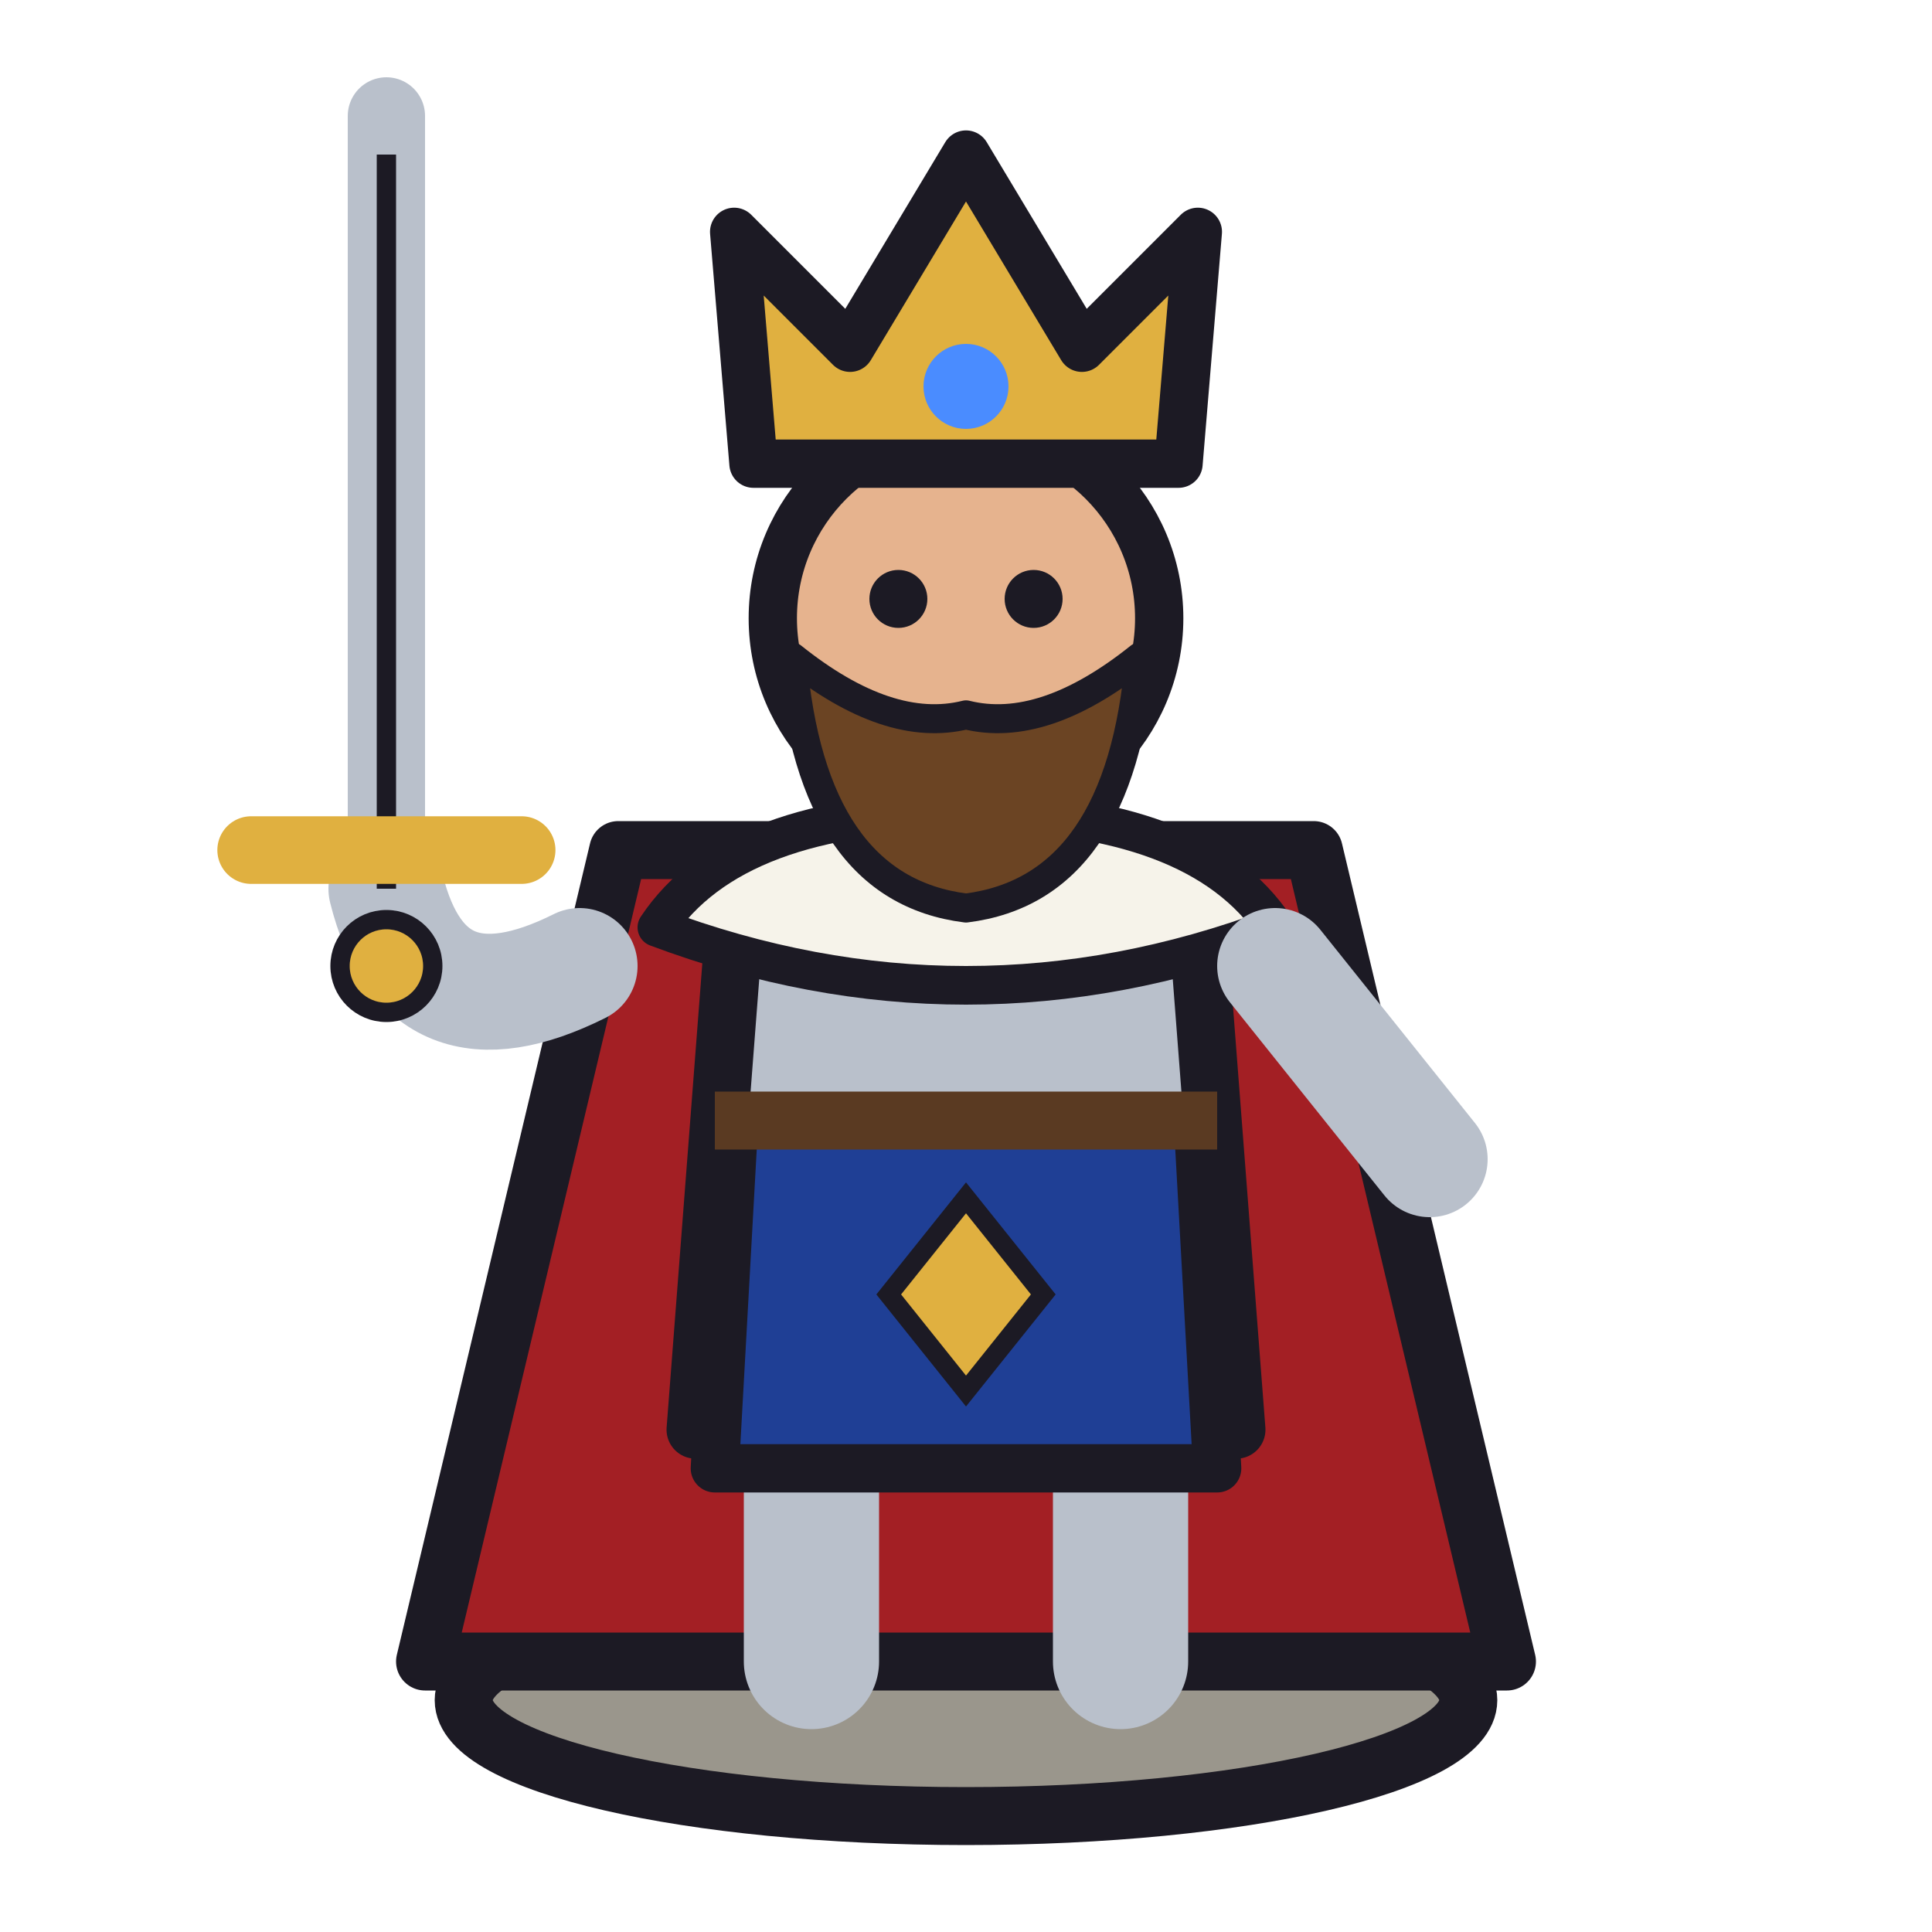
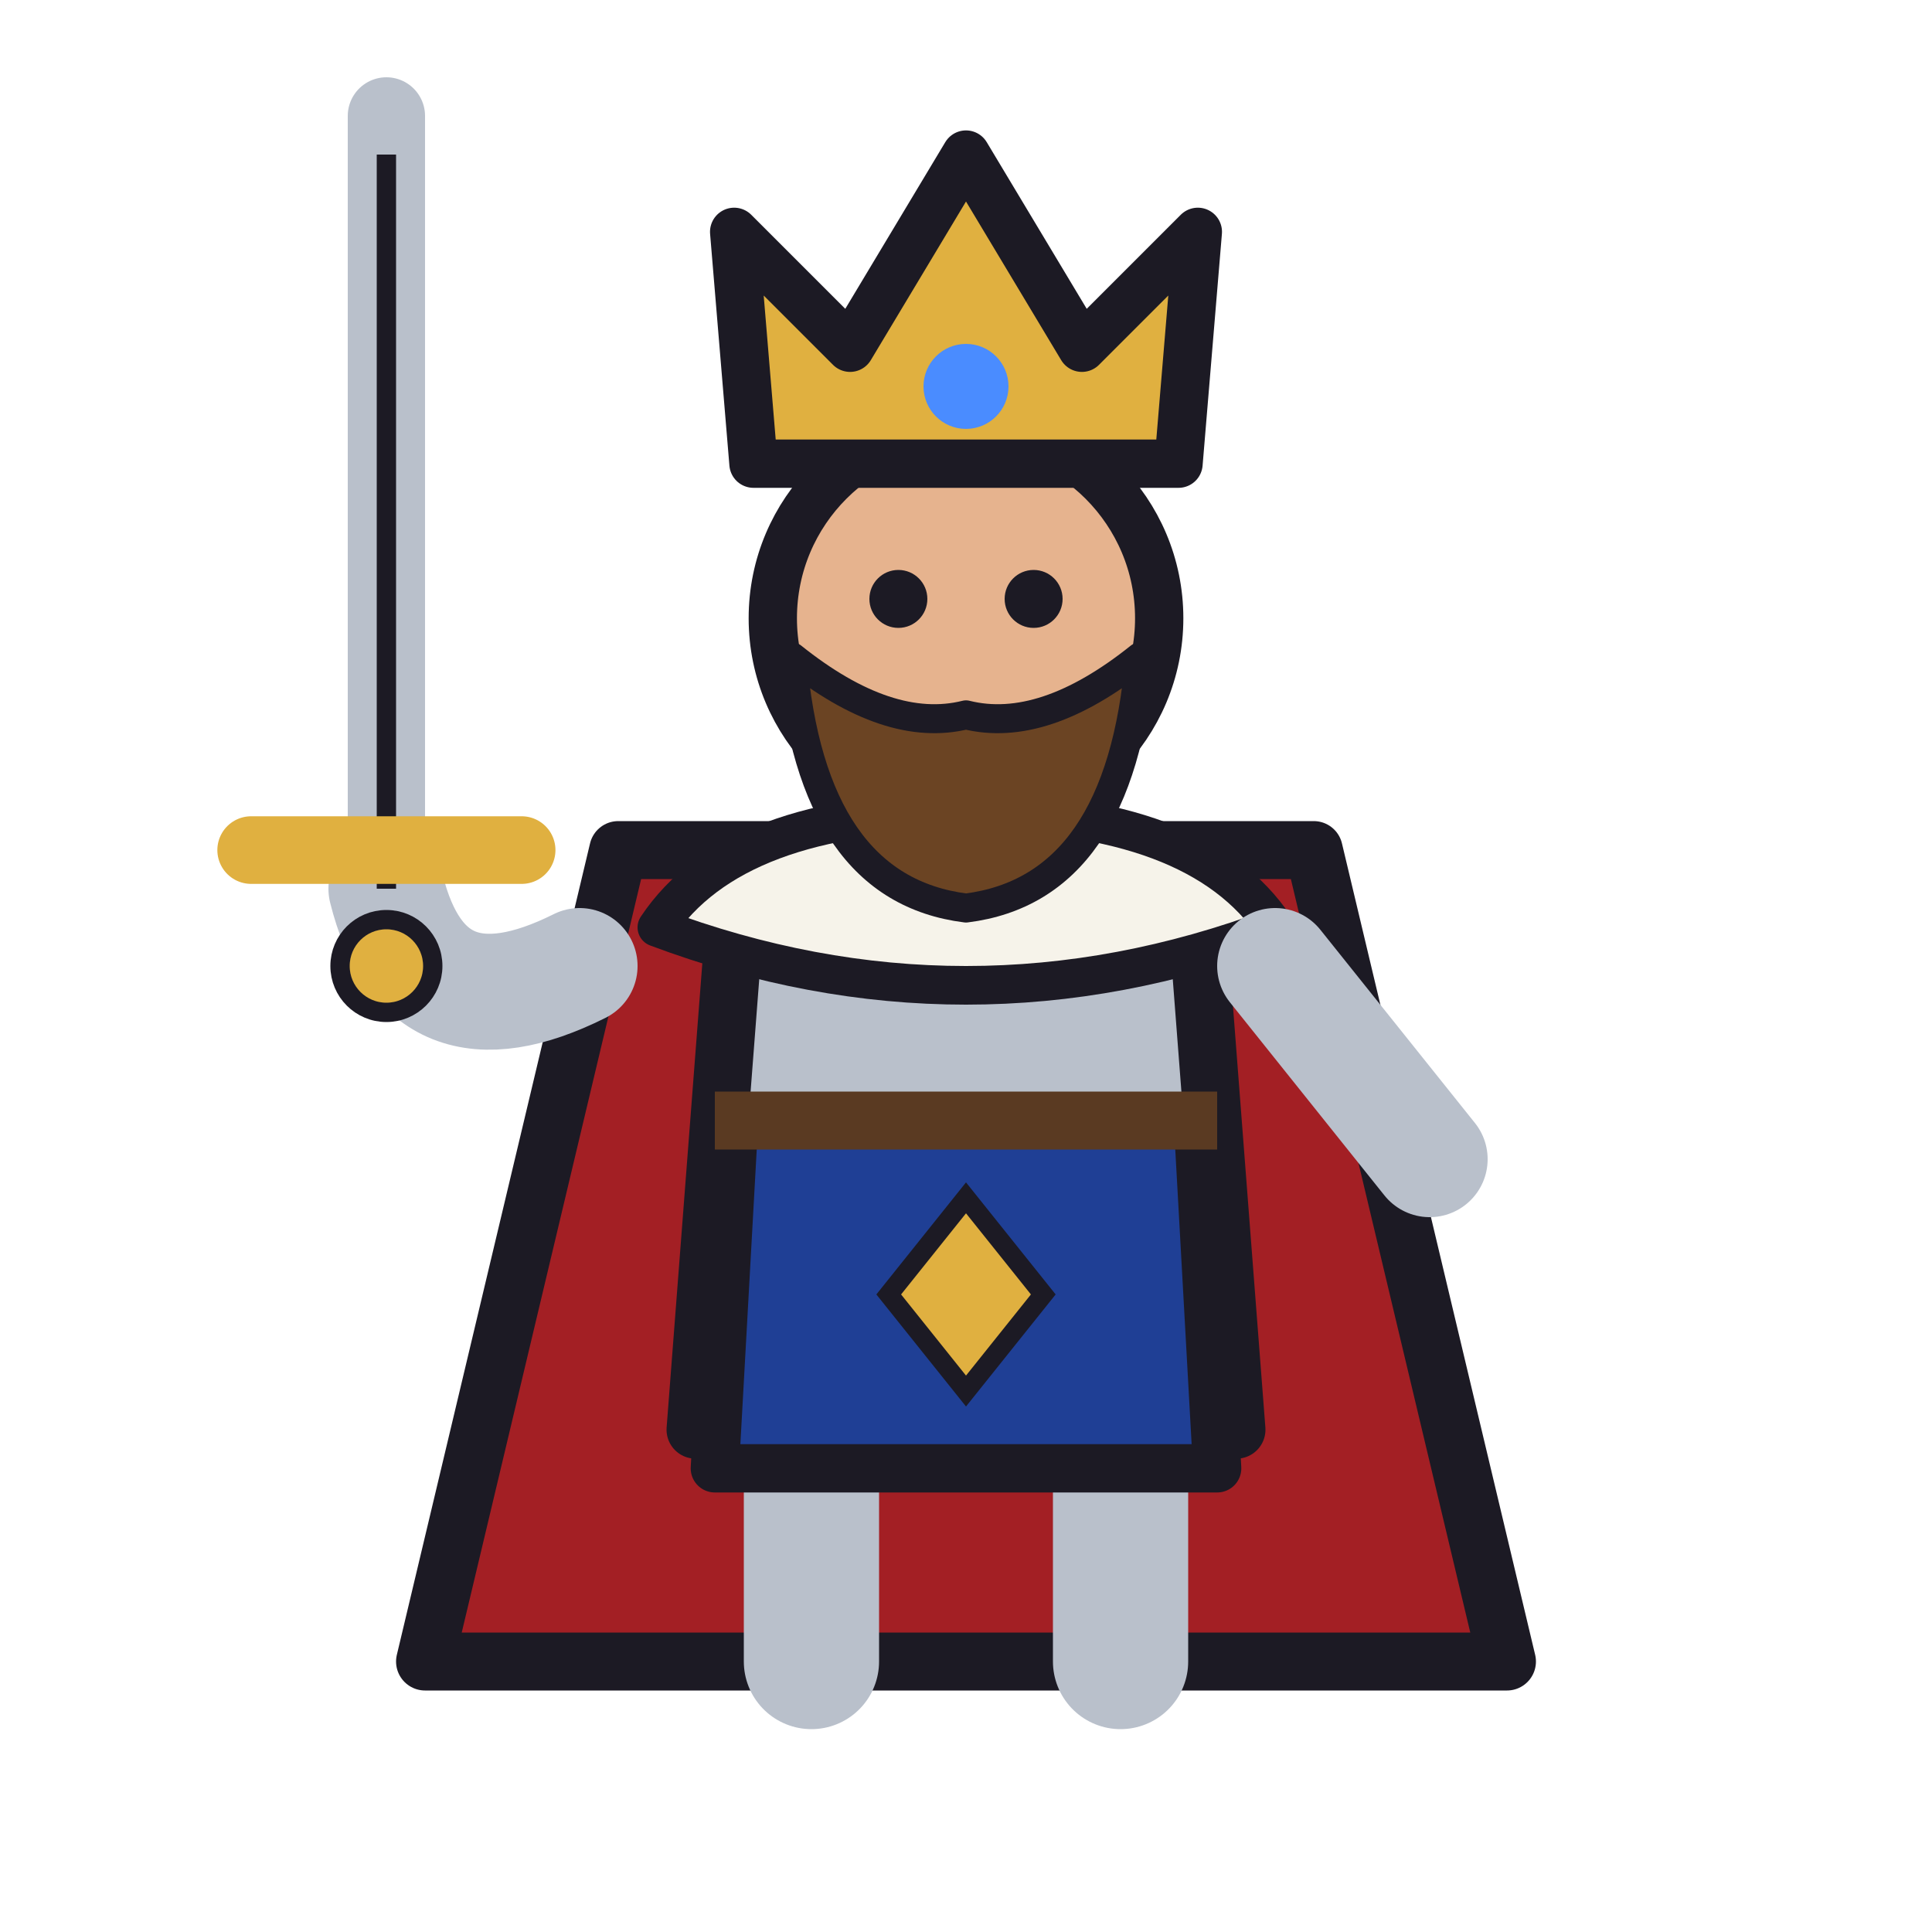
<svg xmlns="http://www.w3.org/2000/svg" viewBox="0 0 100 100">
-   <ellipse cx="50" cy="88" rx="26" ry="6" fill="#9a968c" stroke="#1c1a24" stroke-width="3" />
  <path d="M32 44 L22 86 H78 L68 44 Z" fill="#a31f24" stroke="#1c1a24" stroke-width="3" stroke-linejoin="round" />
  <path d="M42 86 V72 M58 86 V72" stroke="#b9c0cb" stroke-width="7" stroke-linecap="round" />
  <path d="M36 74 L38 48 H62 L64 74 Z" fill="#b9c0cb" stroke="#1c1a24" stroke-width="3" stroke-linejoin="round" />
  <path d="M38 58 L37 76 H63 L62 58 Z" fill="#1f3f95" stroke="#1c1a24" stroke-width="2.5" stroke-linejoin="round" />
  <path d="M50 62 L54 67 L50 72 L46 67 Z" fill="#e0b040" stroke="#1c1a24" stroke-width="1" />
  <path d="M37 58 H63" stroke="#5a3a22" stroke-width="3" />
  <path d="M34 48 Q50 54 66 48 Q62 42 50 42 Q38 42 34 48 Z" fill="#f6f3ea" stroke="#1c1a24" stroke-width="2" stroke-linejoin="round" />
  <circle cx="50" cy="32" r="10" fill="#e6b38e" stroke="#1c1a24" stroke-width="2.5" />
  <path d="M41 34 Q42 46 50 47 Q58 46 59 34 Q54 38 50 37 Q46 38 41 34 Z" fill="#6b4423" stroke="#1c1a24" stroke-width="1.5" stroke-linejoin="round" />
  <circle cx="46.5" cy="31" r="1.5" fill="#1c1a24" />
  <circle cx="53.5" cy="31" r="1.5" fill="#1c1a24" />
  <path d="M39 24 L38 12 L44 18 L50 8 L56 18 L62 12 L61 24 Z" fill="#e0b040" stroke="#1c1a24" stroke-width="2.5" stroke-linejoin="round" />
  <circle cx="50" cy="20" r="2.2" fill="#4a8cff" />
  <path d="M30 50 Q22 54 20 46" fill="none" stroke="#b9c0cb" stroke-width="6" stroke-linecap="round" />
  <path d="M20 46 V6" stroke="#b9c0cb" stroke-width="4" stroke-linecap="round" />
  <path d="M20 46 V8" stroke="#1c1a24" stroke-width="1" />
  <path d="M13 44 H27" stroke="#e0b040" stroke-width="3.5" stroke-linecap="round" />
  <circle cx="20" cy="50" r="2.4" fill="#e0b040" stroke="#1c1a24" stroke-width="1" />
  <path d="M66 50 L74 60" stroke="#b9c0cb" stroke-width="6" stroke-linecap="round" />
</svg>
